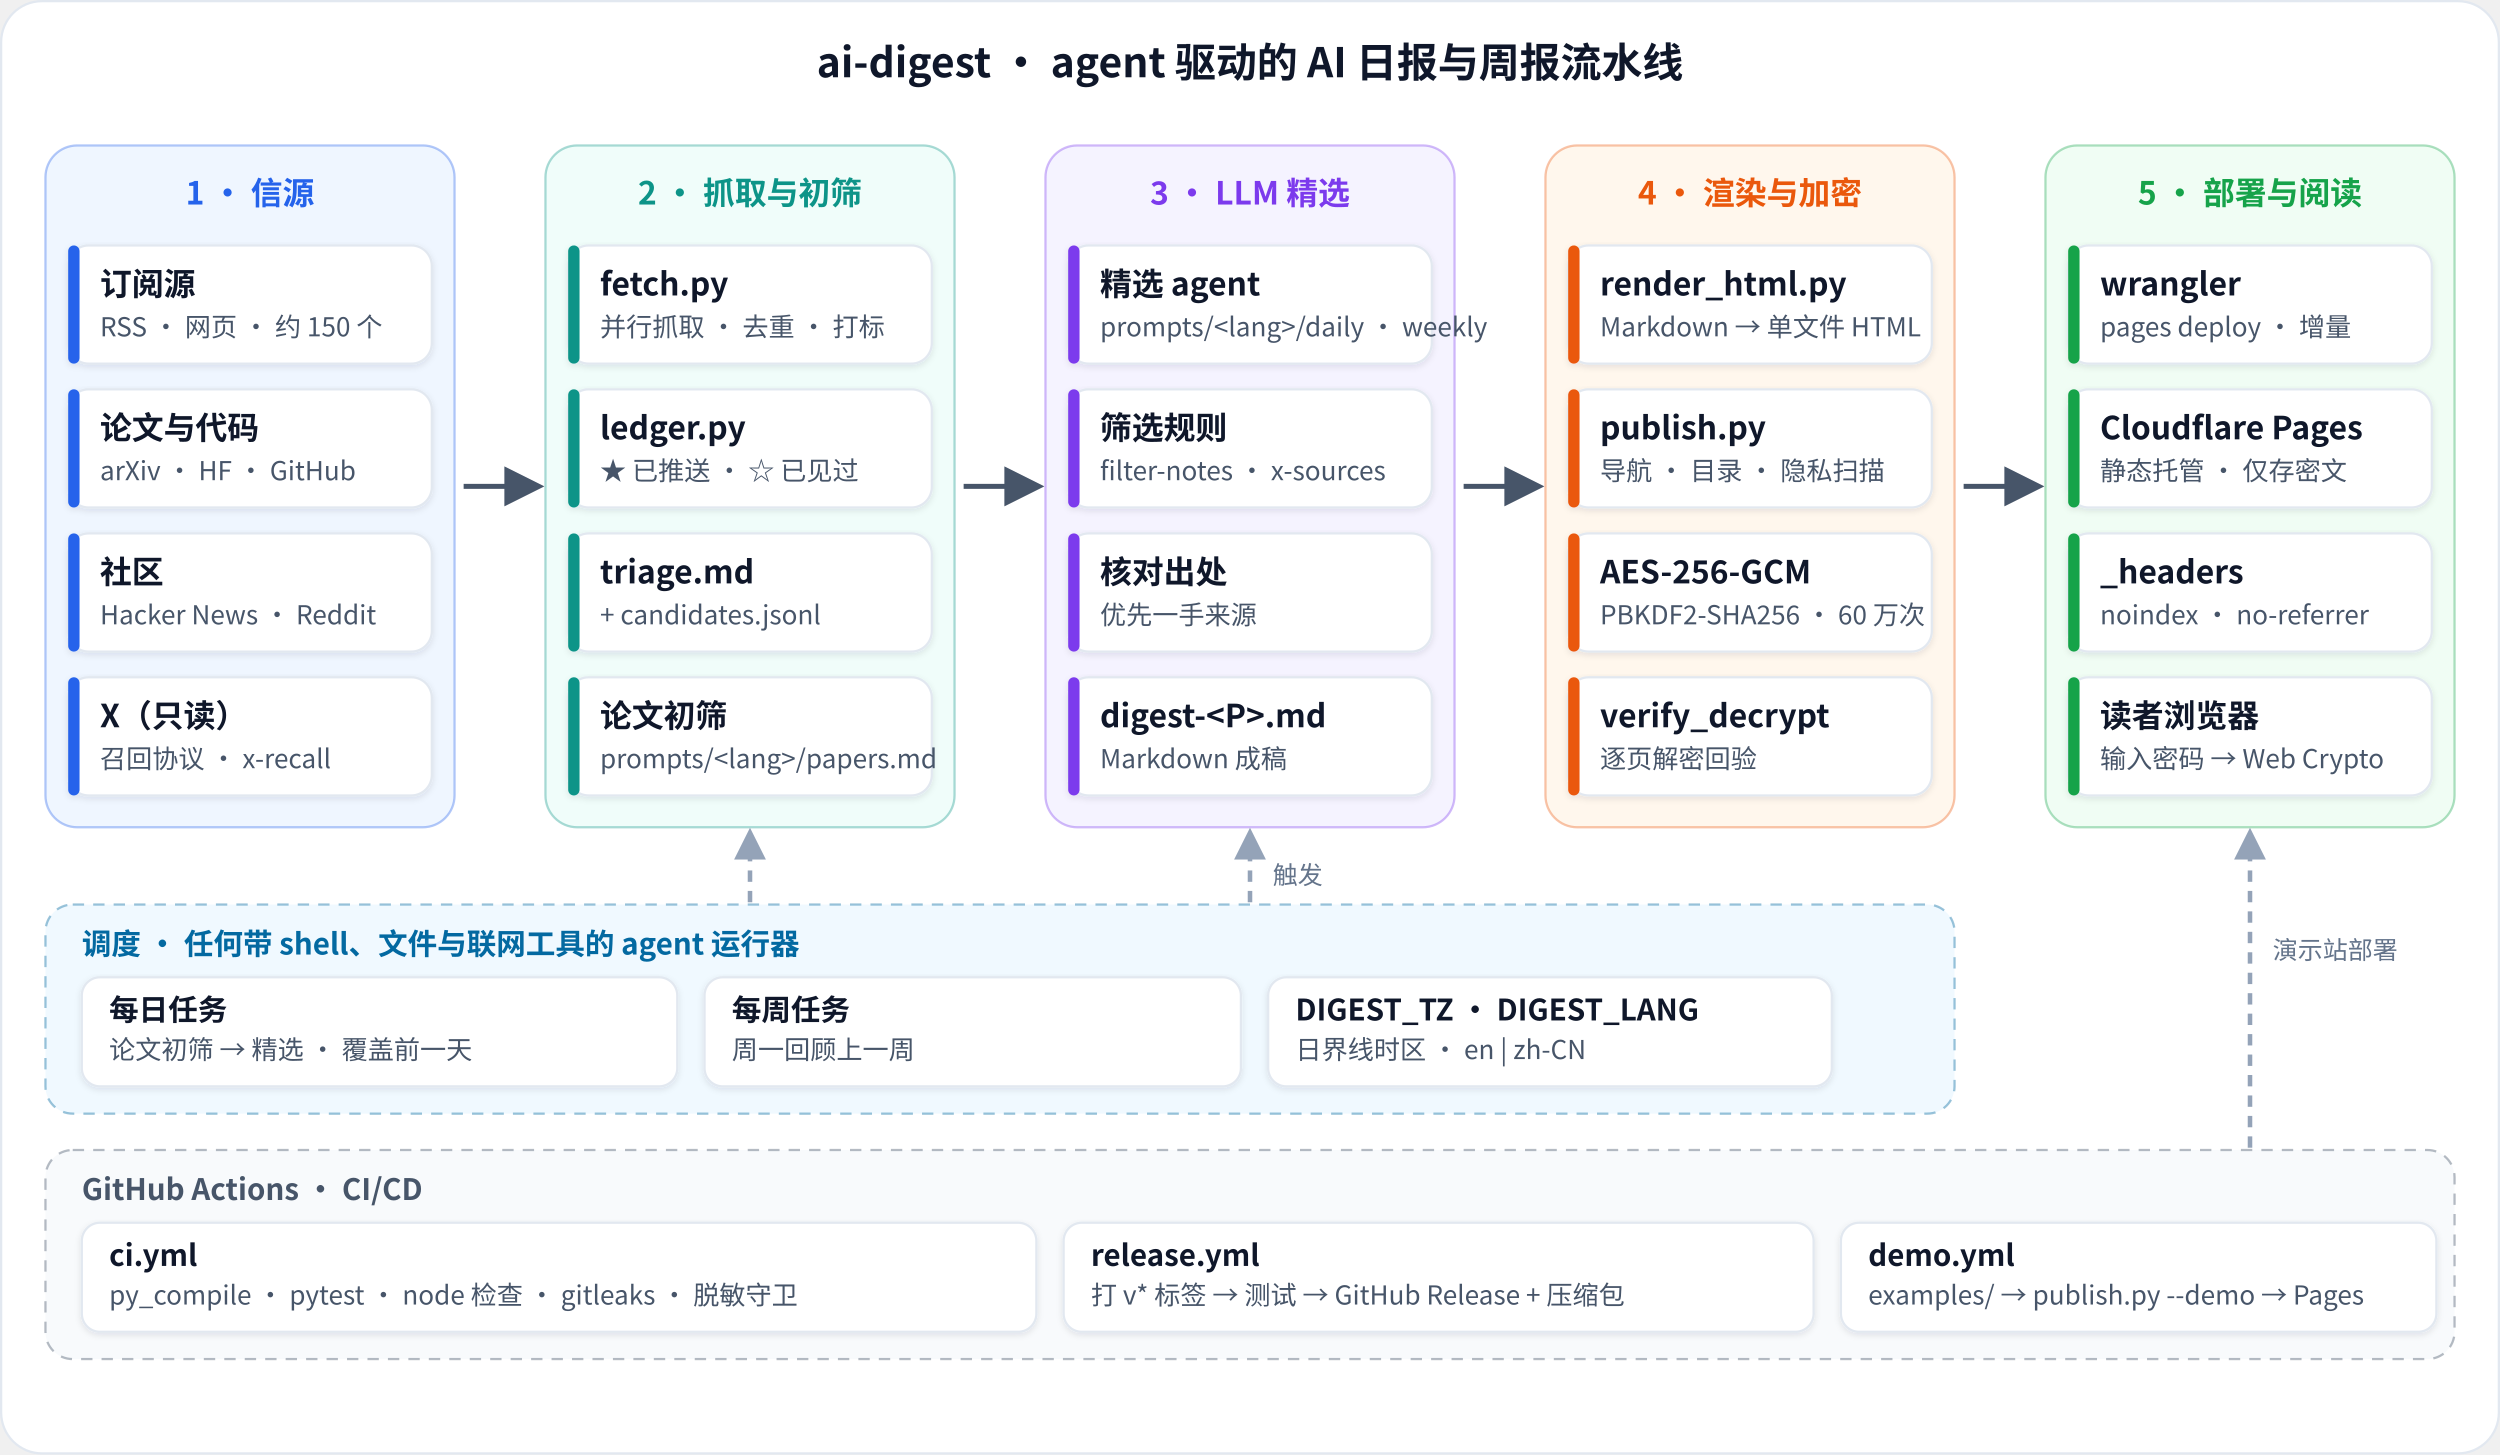
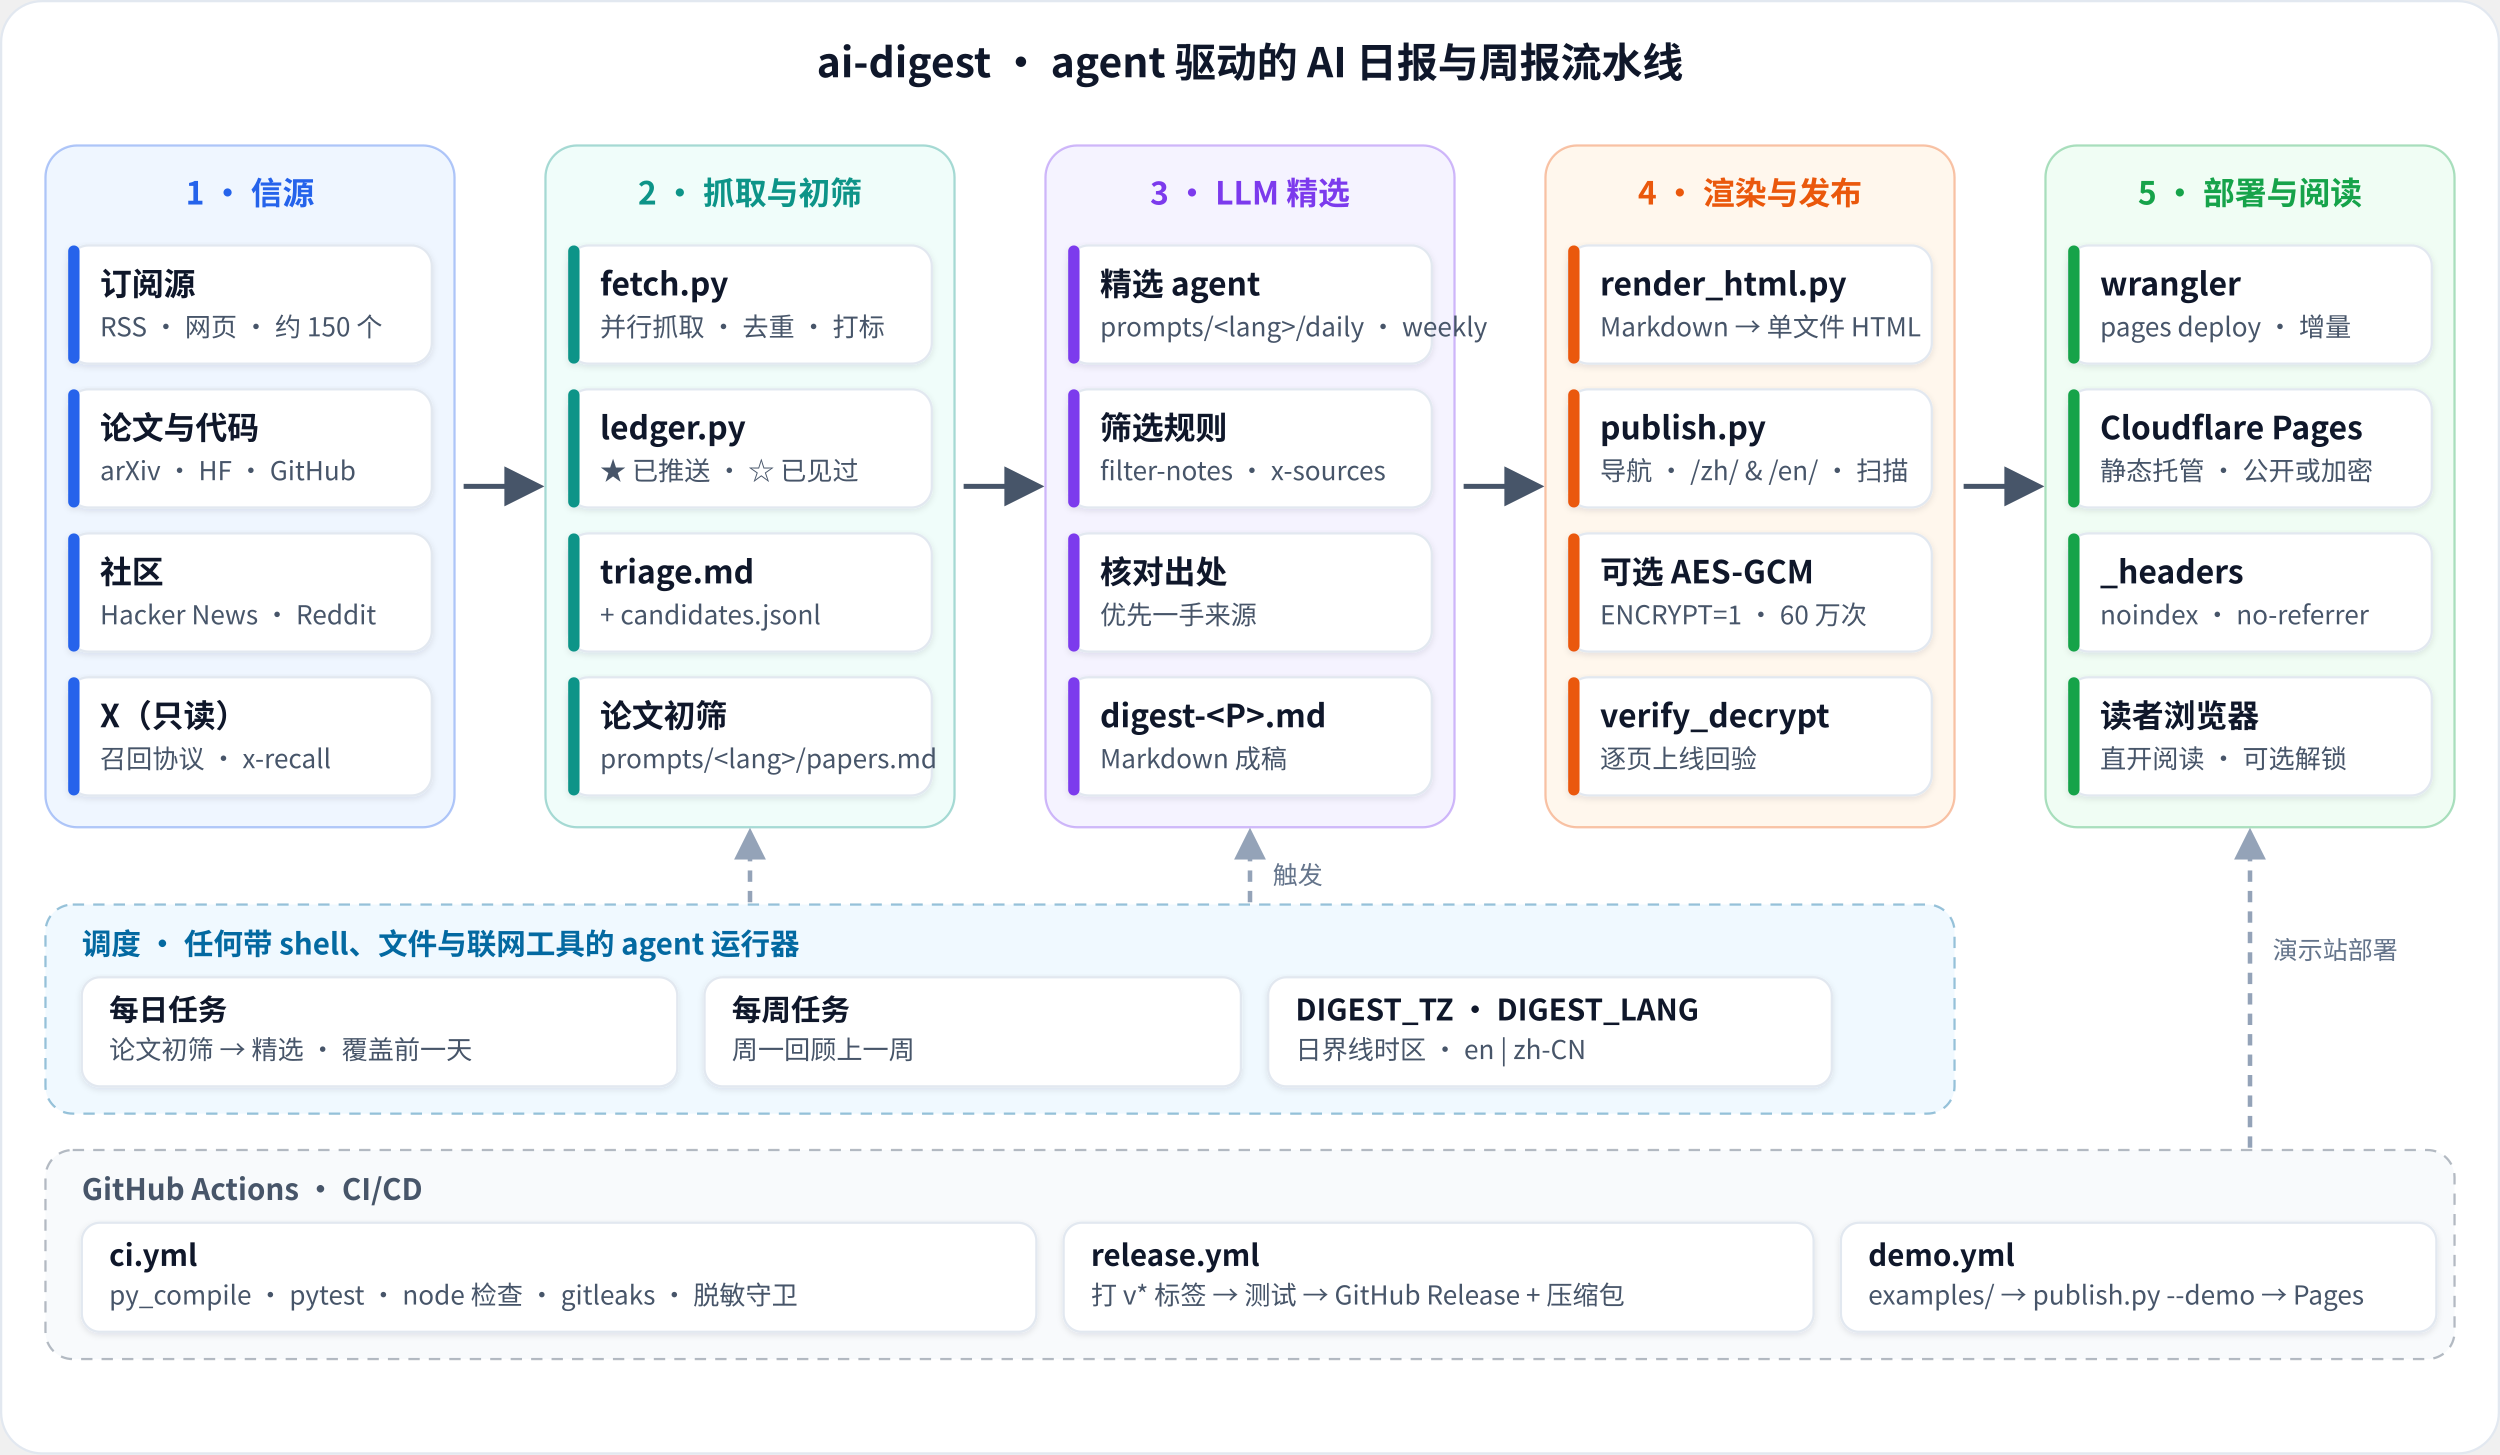
<svg xmlns="http://www.w3.org/2000/svg" viewBox="0 0 1100 640" width="1100" height="640" role="img" aria-labelledby="t d" font-family="-apple-system,'PingFang SC','Noto Sans CJK SC','Microsoft YaHei',BlinkMacSystemFont,'Segoe UI',Helvetica,Arial,sans-serif">
  <defs>
    <marker id="ar" viewBox="0 0 10 10" refX="8" refY="5" markerWidth="8" markerHeight="8" orient="auto-start-reverse">
      <path d="M0,0 L10,5 L0,10 z" fill="#475569" />
    </marker>
    <marker id="ad" viewBox="0 0 10 10" refX="8" refY="5" markerWidth="7" markerHeight="7" orient="auto-start-reverse">
      <path d="M0,0 L10,5 L0,10 z" fill="#94A3B8" />
    </marker>
    <filter id="sh" x="-5%" y="-5%" width="110%" height="115%">
      <feDropShadow dx="0" dy="1" stdDeviation="1.5" flood-color="#0f172a" flood-opacity=".10" />
    </filter>
  </defs>
  <rect x="0.5" y="0.5" width="1099" height="639" rx="18" fill="#FFFFFF" stroke="#E2E8F0" />
  <text x="550.0" y="34" text-anchor="middle" font-size="18" font-weight="700" fill="#0F172A">ai-digest · agent 驱动的 AI 日报与周报流水线</text>
  <rect x="20" y="64" width="180" height="300" rx="14" fill="#EFF6FF" stroke="#2563EB" stroke-opacity=".35" />
  <text x="110.0" y="90" text-anchor="middle" font-size="14" font-weight="700" fill="#2563EB">1 · 信源</text>
  <g filter="url(#sh)">
    <rect x="30" y="108.0" width="160" height="52" rx="9" fill="#fff" stroke="#E2E8F0" />
    <rect x="30" y="108.0" width="5" height="52" rx="2.5" fill="#2563EB" />
  </g>
  <text x="44" y="130.0" font-size="14" font-weight="650" fill="#0F172A">订阅源</text>
  <text x="44" y="148.0" font-size="11.5" fill="#475569">RSS · 网页 · 约 150 个</text>
  <g filter="url(#sh)">
    <rect x="30" y="171.3" width="160" height="52" rx="9" fill="#fff" stroke="#E2E8F0" />
    <rect x="30" y="171.3" width="5" height="52" rx="2.5" fill="#2563EB" />
  </g>
  <text x="44" y="193.3" font-size="14" font-weight="650" fill="#0F172A">论文与代码</text>
  <text x="44" y="211.3" font-size="11.5" fill="#475569">arXiv · HF · GitHub</text>
  <g filter="url(#sh)">
    <rect x="30" y="234.7" width="160" height="52" rx="9" fill="#fff" stroke="#E2E8F0" />
    <rect x="30" y="234.7" width="5" height="52" rx="2.5" fill="#2563EB" />
  </g>
  <text x="44" y="256.7" font-size="14" font-weight="650" fill="#0F172A">社区</text>
  <text x="44" y="274.7" font-size="11.5" fill="#475569">Hacker News · Reddit</text>
  <g filter="url(#sh)">
    <rect x="30" y="298.0" width="160" height="52" rx="9" fill="#fff" stroke="#E2E8F0" />
    <rect x="30" y="298.0" width="5" height="52" rx="2.5" fill="#2563EB" />
  </g>
  <text x="44" y="320.0" font-size="14" font-weight="650" fill="#0F172A">X（只读）</text>
  <text x="44" y="338.0" font-size="11.5" fill="#475569">召回协议 · x-recall</text>
  <line x1="204" y1="214.0" x2="236" y2="214.0" stroke="#475569" stroke-width="2.2" marker-end="url(#ar)" />
  <rect x="240" y="64" width="180" height="300" rx="14" fill="#F0FDFA" stroke="#0D9488" stroke-opacity=".35" />
  <text x="330.0" y="90" text-anchor="middle" font-size="14" font-weight="700" fill="#0D9488">2 · 抓取与初筛</text>
  <g filter="url(#sh)">
    <rect x="250" y="108.0" width="160" height="52" rx="9" fill="#fff" stroke="#E2E8F0" />
    <rect x="250" y="108.0" width="5" height="52" rx="2.5" fill="#0D9488" />
  </g>
  <text x="264" y="130.0" font-size="14" font-weight="650" fill="#0F172A">fetch.py</text>
  <text x="264" y="148.0" font-size="11.5" fill="#475569">并行抓取 · 去重 · 打标</text>
  <g filter="url(#sh)">
    <rect x="250" y="171.3" width="160" height="52" rx="9" fill="#fff" stroke="#E2E8F0" />
    <rect x="250" y="171.3" width="5" height="52" rx="2.5" fill="#0D9488" />
  </g>
  <text x="264" y="193.3" font-size="14" font-weight="650" fill="#0F172A">ledger.py</text>
  <text x="264" y="211.3" font-size="11.5" fill="#475569">★ 已推送 · ☆ 已见过</text>
  <g filter="url(#sh)">
    <rect x="250" y="234.7" width="160" height="52" rx="9" fill="#fff" stroke="#E2E8F0" />
    <rect x="250" y="234.7" width="5" height="52" rx="2.5" fill="#0D9488" />
  </g>
  <text x="264" y="256.7" font-size="14" font-weight="650" fill="#0F172A">triage.md</text>
  <text x="264" y="274.7" font-size="11.5" fill="#475569">+ candidates.jsonl</text>
  <g filter="url(#sh)">
    <rect x="250" y="298.0" width="160" height="52" rx="9" fill="#fff" stroke="#E2E8F0" />
    <rect x="250" y="298.0" width="5" height="52" rx="2.5" fill="#0D9488" />
  </g>
  <text x="264" y="320.0" font-size="14" font-weight="650" fill="#0F172A">论文初筛</text>
  <text x="264" y="338.0" font-size="11.5" fill="#475569">prompts/&lt;lang&gt;/papers.md</text>
  <line x1="424" y1="214.0" x2="456" y2="214.0" stroke="#475569" stroke-width="2.2" marker-end="url(#ar)" />
  <rect x="460" y="64" width="180" height="300" rx="14" fill="#F5F3FF" stroke="#7C3AED" stroke-opacity=".35" />
  <text x="550.0" y="90" text-anchor="middle" font-size="14" font-weight="700" fill="#7C3AED">3 · LLM 精选</text>
  <g filter="url(#sh)">
    <rect x="470" y="108.0" width="160" height="52" rx="9" fill="#fff" stroke="#E2E8F0" />
    <rect x="470" y="108.0" width="5" height="52" rx="2.5" fill="#7C3AED" />
  </g>
  <text x="484" y="130.0" font-size="14" font-weight="650" fill="#0F172A">精选 agent</text>
  <text x="484" y="148.0" font-size="11.5" fill="#475569">prompts/&lt;lang&gt;/daily · weekly</text>
  <g filter="url(#sh)">
    <rect x="470" y="171.3" width="160" height="52" rx="9" fill="#fff" stroke="#E2E8F0" />
    <rect x="470" y="171.3" width="5" height="52" rx="2.5" fill="#7C3AED" />
  </g>
  <text x="484" y="193.3" font-size="14" font-weight="650" fill="#0F172A">筛选规则</text>
  <text x="484" y="211.3" font-size="11.5" fill="#475569">filter-notes · x-sources</text>
  <g filter="url(#sh)">
    <rect x="470" y="234.7" width="160" height="52" rx="9" fill="#fff" stroke="#E2E8F0" />
    <rect x="470" y="234.7" width="5" height="52" rx="2.5" fill="#7C3AED" />
  </g>
  <text x="484" y="256.7" font-size="14" font-weight="650" fill="#0F172A">核对出处</text>
  <text x="484" y="274.7" font-size="11.5" fill="#475569">优先一手来源</text>
  <g filter="url(#sh)">
    <rect x="470" y="298.0" width="160" height="52" rx="9" fill="#fff" stroke="#E2E8F0" />
    <rect x="470" y="298.0" width="5" height="52" rx="2.5" fill="#7C3AED" />
  </g>
  <text x="484" y="320.0" font-size="14" font-weight="650" fill="#0F172A">digest-&lt;P&gt;.md</text>
  <text x="484" y="338.0" font-size="11.5" fill="#475569">Markdown 成稿</text>
  <line x1="644" y1="214.0" x2="676" y2="214.0" stroke="#475569" stroke-width="2.2" marker-end="url(#ar)" />
  <rect x="680" y="64" width="180" height="300" rx="14" fill="#FFF7ED" stroke="#EA580C" stroke-opacity=".35" />
-   <text x="770.0" y="90" text-anchor="middle" font-size="14" font-weight="700" fill="#EA580C">4 · 渲染与加密</text>
+   <text x="770.0" y="90" text-anchor="middle" font-size="14" font-weight="700" fill="#EA580C">4 · 渲染与发布</text>
  <g filter="url(#sh)">
    <rect x="690" y="108.0" width="160" height="52" rx="9" fill="#fff" stroke="#E2E8F0" />
    <rect x="690" y="108.0" width="5" height="52" rx="2.5" fill="#EA580C" />
  </g>
  <text x="704" y="130.0" font-size="14" font-weight="650" fill="#0F172A">render_html.py</text>
  <text x="704" y="148.0" font-size="11.5" fill="#475569">Markdown → 单文件 HTML</text>
  <g filter="url(#sh)">
    <rect x="690" y="171.3" width="160" height="52" rx="9" fill="#fff" stroke="#E2E8F0" />
    <rect x="690" y="171.3" width="5" height="52" rx="2.5" fill="#EA580C" />
  </g>
  <text x="704" y="193.3" font-size="14" font-weight="650" fill="#0F172A">publish.py</text>
-   <text x="704" y="211.3" font-size="11.5" fill="#475569">导航 · 目录 · 隐私扫描</text>
+   <text x="704" y="211.3" font-size="11.5" fill="#475569">导航 · /zh/ &amp; /en/ · 扫描</text>
  <g filter="url(#sh)">
    <rect x="690" y="234.7" width="160" height="52" rx="9" fill="#fff" stroke="#E2E8F0" />
    <rect x="690" y="234.7" width="5" height="52" rx="2.5" fill="#EA580C" />
  </g>
-   <text x="704" y="256.7" font-size="14" font-weight="650" fill="#0F172A">AES-256-GCM</text>
-   <text x="704" y="274.7" font-size="11.5" fill="#475569">PBKDF2-SHA256 · 60 万次</text>
+   <text x="704" y="256.7" font-size="14" font-weight="650" fill="#0F172A">可选 AES-GCM</text>
+   <text x="704" y="274.7" font-size="11.5" fill="#475569">ENCRYPT=1 · 60 万次</text>
  <g filter="url(#sh)">
    <rect x="690" y="298.0" width="160" height="52" rx="9" fill="#fff" stroke="#E2E8F0" />
    <rect x="690" y="298.0" width="5" height="52" rx="2.5" fill="#EA580C" />
  </g>
  <text x="704" y="320.0" font-size="14" font-weight="650" fill="#0F172A">verify_decrypt</text>
-   <text x="704" y="338.0" font-size="11.5" fill="#475569">逐页解密回验</text>
+   <text x="704" y="338.0" font-size="11.5" fill="#475569">逐页上线回验</text>
  <line x1="864" y1="214.0" x2="896" y2="214.0" stroke="#475569" stroke-width="2.2" marker-end="url(#ar)" />
  <rect x="900" y="64" width="180" height="300" rx="14" fill="#F0FDF4" stroke="#16A34A" stroke-opacity=".35" />
  <text x="990.0" y="90" text-anchor="middle" font-size="14" font-weight="700" fill="#16A34A">5 · 部署与阅读</text>
  <g filter="url(#sh)">
    <rect x="910" y="108.0" width="160" height="52" rx="9" fill="#fff" stroke="#E2E8F0" />
    <rect x="910" y="108.0" width="5" height="52" rx="2.5" fill="#16A34A" />
  </g>
  <text x="924" y="130.0" font-size="14" font-weight="650" fill="#0F172A">wrangler</text>
  <text x="924" y="148.0" font-size="11.5" fill="#475569">pages deploy · 增量</text>
  <g filter="url(#sh)">
    <rect x="910" y="171.3" width="160" height="52" rx="9" fill="#fff" stroke="#E2E8F0" />
    <rect x="910" y="171.3" width="5" height="52" rx="2.5" fill="#16A34A" />
  </g>
  <text x="924" y="193.3" font-size="14" font-weight="650" fill="#0F172A">Cloudflare Pages</text>
-   <text x="924" y="211.3" font-size="11.5" fill="#475569">静态托管 · 仅存密文</text>
+   <text x="924" y="211.3" font-size="11.5" fill="#475569">静态托管 · 公开或加密</text>
  <g filter="url(#sh)">
    <rect x="910" y="234.7" width="160" height="52" rx="9" fill="#fff" stroke="#E2E8F0" />
    <rect x="910" y="234.7" width="5" height="52" rx="2.5" fill="#16A34A" />
  </g>
  <text x="924" y="256.7" font-size="14" font-weight="650" fill="#0F172A">_headers</text>
  <text x="924" y="274.7" font-size="11.5" fill="#475569">noindex · no-referrer</text>
  <g filter="url(#sh)">
    <rect x="910" y="298.0" width="160" height="52" rx="9" fill="#fff" stroke="#E2E8F0" />
    <rect x="910" y="298.0" width="5" height="52" rx="2.5" fill="#16A34A" />
  </g>
  <text x="924" y="320.0" font-size="14" font-weight="650" fill="#0F172A">读者浏览器</text>
-   <text x="924" y="338.0" font-size="11.5" fill="#475569">输入密码 → Web Crypto</text>
+   <text x="924" y="338.0" font-size="11.5" fill="#475569">直开阅读 · 可选解锁</text>
  <rect x="20" y="398" width="840" height="92" rx="12" fill="#F0F9FF" stroke="#0369A1" stroke-opacity=".4" stroke-dasharray="5 4" />
  <text x="36" y="420" font-size="13" font-weight="700" fill="#0369A1">调度 · 任何带 shell、文件与联网工具的 agent 运行器</text>
  <g filter="url(#sh)">
    <rect x="36" y="430" width="262" height="48" rx="8" fill="#fff" stroke="#E2E8F0" />
  </g>
  <text x="48" y="449" font-size="13" font-weight="650" fill="#0F172A">每日任务</text>
  <text x="48" y="466" font-size="11.5" fill="#475569">论文初筛 → 精选 · 覆盖前一天</text>
  <g filter="url(#sh)">
    <rect x="310" y="430" width="236" height="48" rx="8" fill="#fff" stroke="#E2E8F0" />
  </g>
  <text x="322" y="449" font-size="13" font-weight="650" fill="#0F172A">每周任务</text>
  <text x="322" y="466" font-size="11.5" fill="#475569">周一回顾上一周</text>
  <g filter="url(#sh)">
    <rect x="558" y="430" width="248" height="48" rx="8" fill="#fff" stroke="#E2E8F0" />
  </g>
  <text x="570" y="449" font-size="13" font-weight="650" fill="#0F172A">DIGEST_TZ · DIGEST_LANG</text>
  <text x="570" y="466" font-size="11.5" fill="#475569">日界线时区 · en | zh-CN</text>
  <rect x="20" y="506" width="1060" height="92" rx="12" fill="#F8FAFC" stroke="#475569" stroke-opacity=".4" stroke-dasharray="5 4" />
  <text x="36" y="528" font-size="13" font-weight="700" fill="#475569">GitHub Actions · CI/CD</text>
  <g filter="url(#sh)">
    <rect x="36" y="538" width="420" height="48" rx="8" fill="#fff" stroke="#E2E8F0" />
  </g>
  <text x="48" y="557" font-size="13" font-weight="650" fill="#0F172A">ci.yml</text>
  <text x="48" y="574" font-size="11.5" fill="#475569">py_compile · pytest · node 检查 · gitleaks · 脱敏守卫</text>
  <g filter="url(#sh)">
    <rect x="468" y="538" width="330" height="48" rx="8" fill="#fff" stroke="#E2E8F0" />
  </g>
  <text x="480" y="557" font-size="13" font-weight="650" fill="#0F172A">release.yml</text>
  <text x="480" y="574" font-size="11.5" fill="#475569">打 v* 标签 → 测试 → GitHub Release + 压缩包</text>
  <g filter="url(#sh)">
    <rect x="810" y="538" width="262" height="48" rx="8" fill="#fff" stroke="#E2E8F0" />
  </g>
  <text x="822" y="557" font-size="13" font-weight="650" fill="#0F172A">demo.yml</text>
  <text x="822" y="574" font-size="11.5" fill="#475569">examples/ → publish.py --demo → Pages</text>
  <line x1="330.0" y1="397" x2="330.0" y2="367" stroke="#94A3B8" stroke-width="2" stroke-dasharray="5 4" marker-end="url(#ad)" />
  <line x1="550.0" y1="397" x2="550.0" y2="367" stroke="#94A3B8" stroke-width="2" stroke-dasharray="5 4" marker-end="url(#ad)" />
  <text x="560.0" y="389" font-size="11" fill="#64748B">触发</text>
  <line x1="990.0" y1="505" x2="990.0" y2="367" stroke="#94A3B8" stroke-width="2" stroke-dasharray="5 4" marker-end="url(#ad)" />
  <text x="1000.0" y="422" font-size="11" fill="#64748B">演示站部署</text>
</svg>
